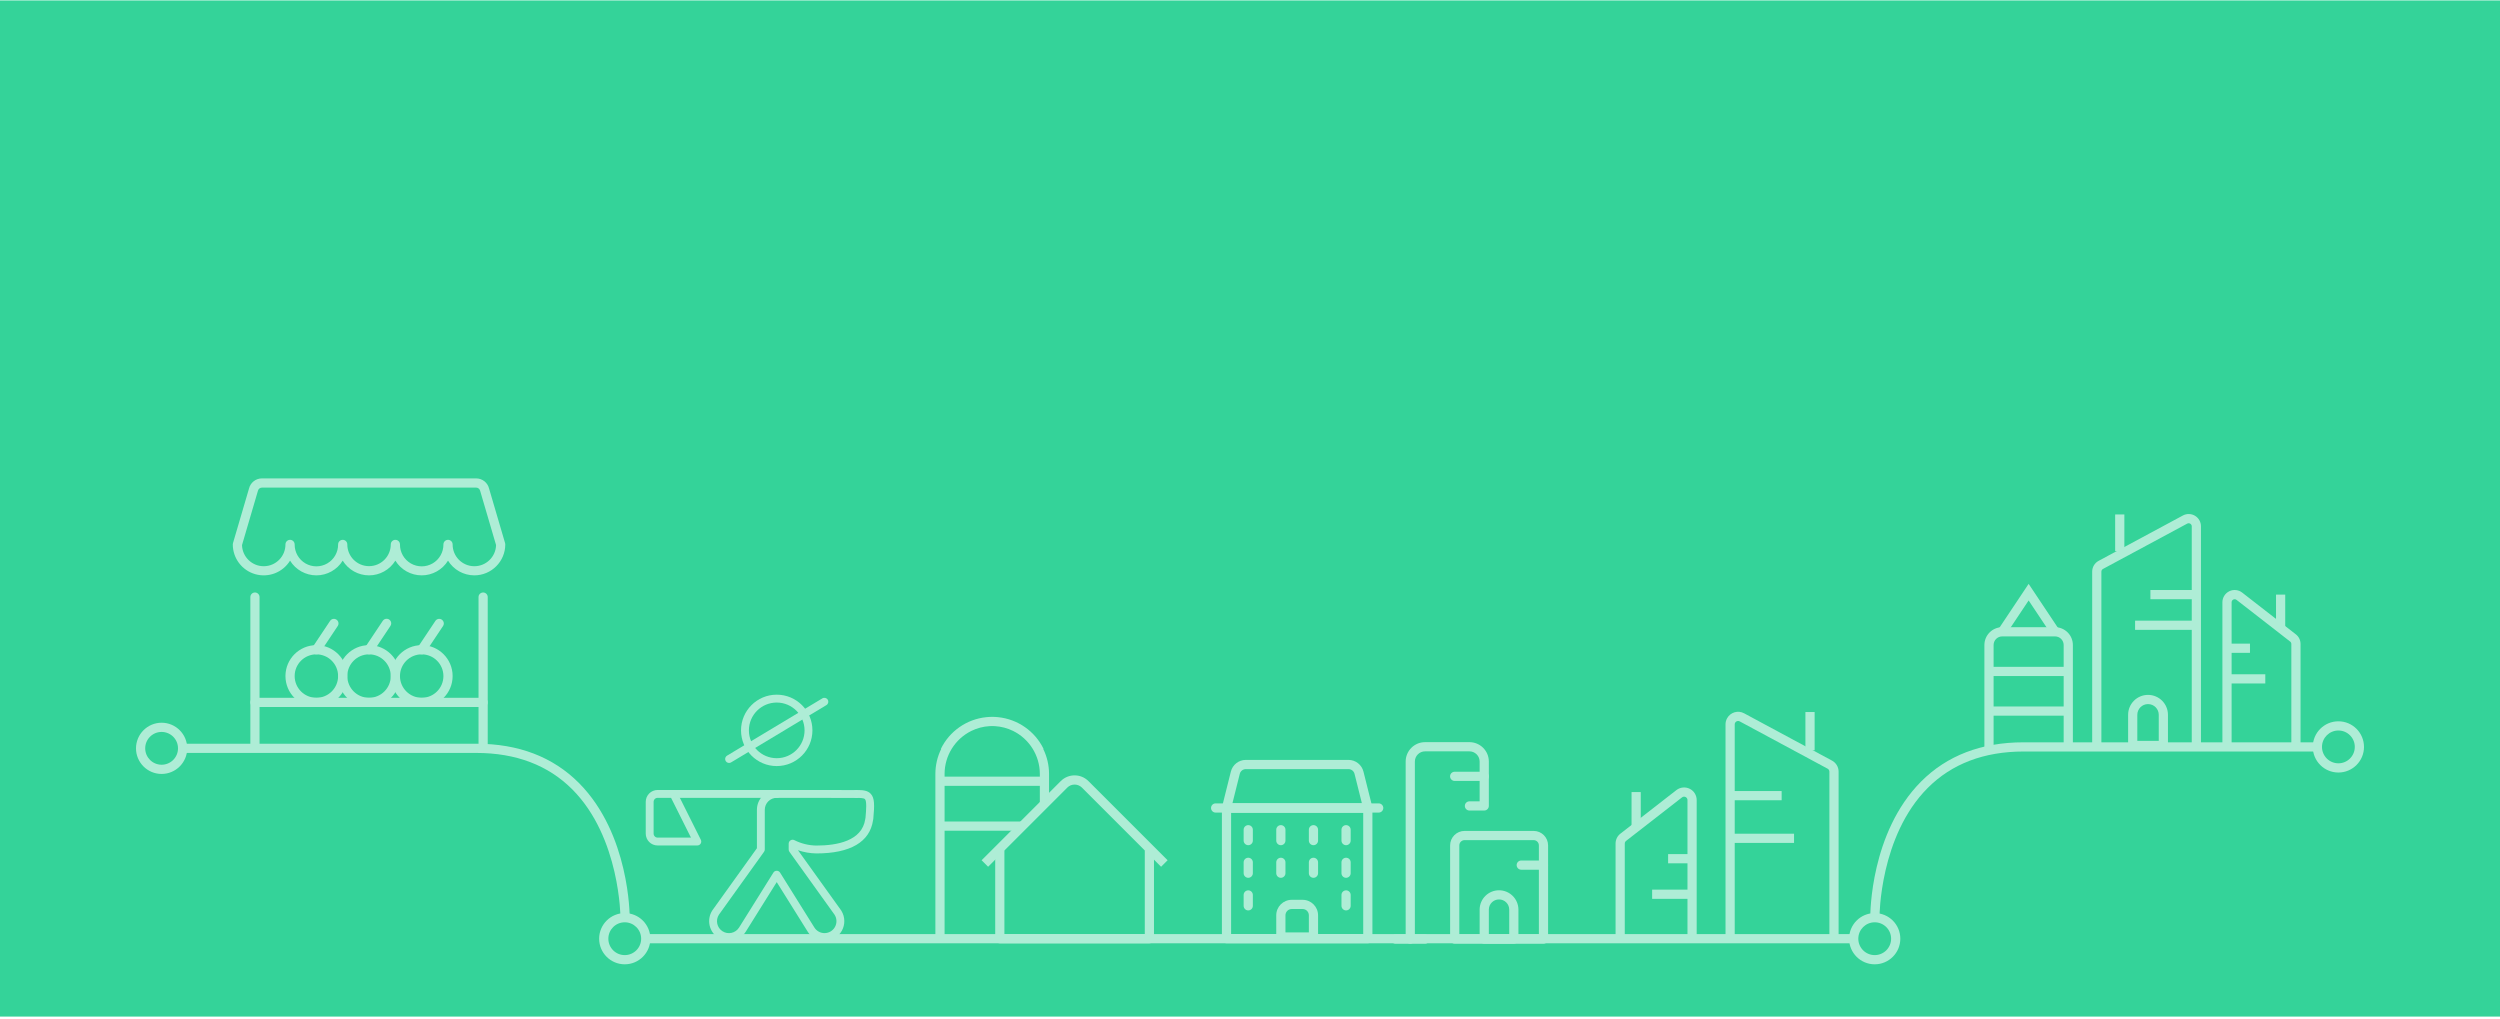
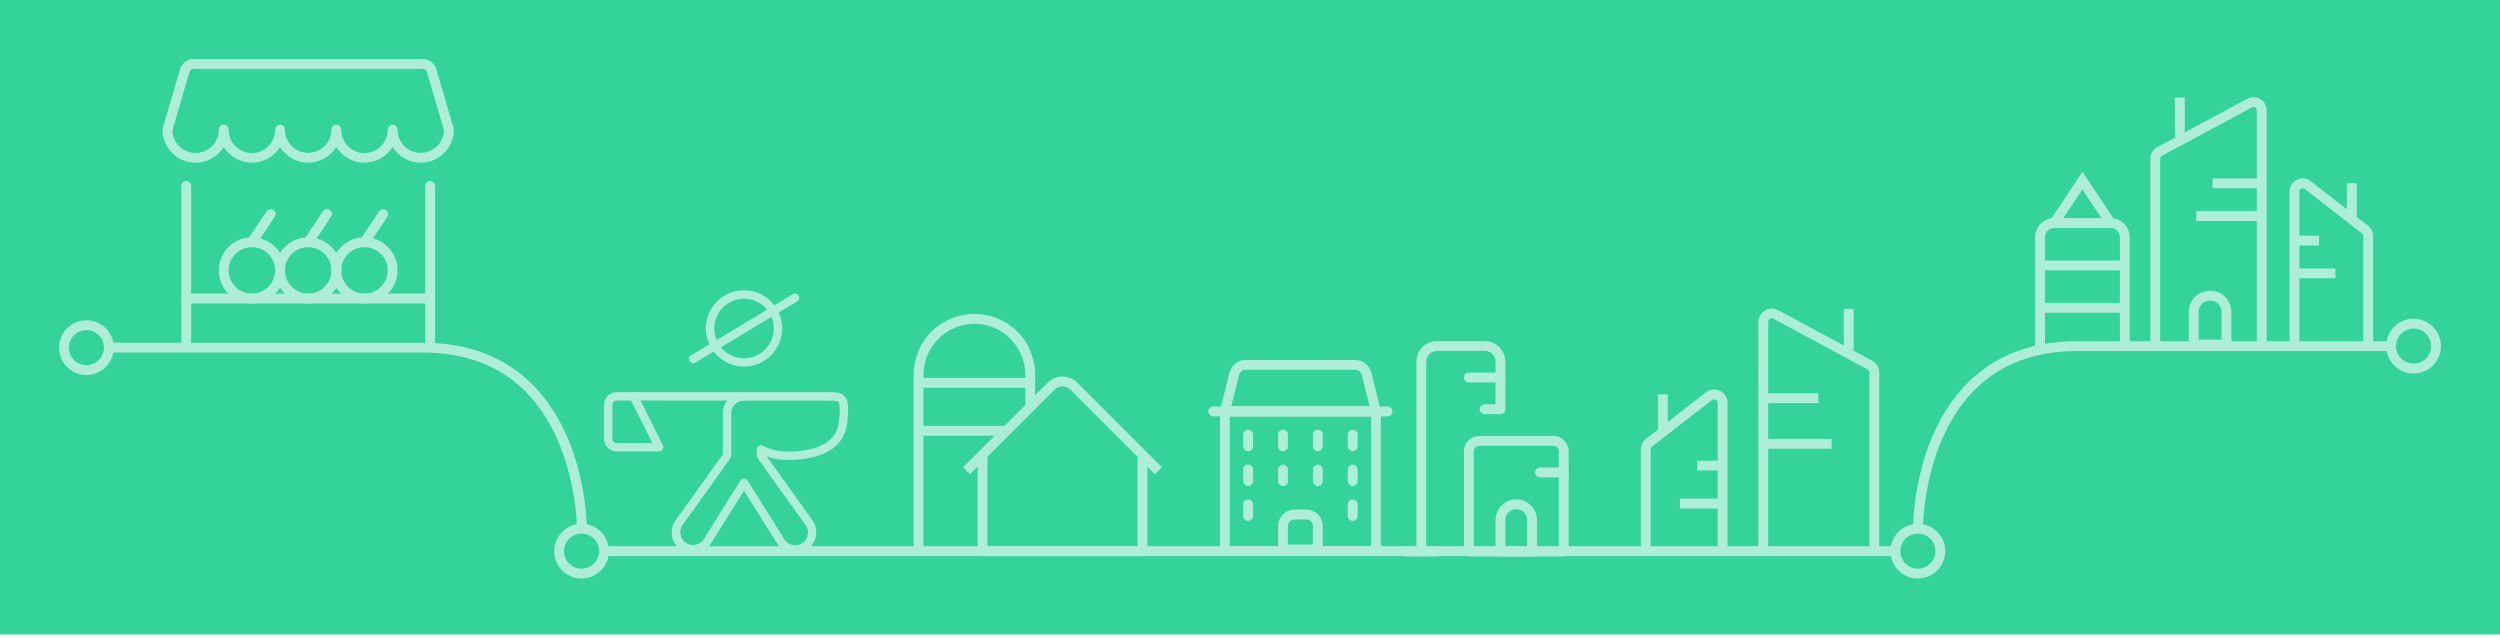
- <svg xmlns="http://www.w3.org/2000/svg" width="1358" height="553" viewBox="0 0 1358 553">
-   <rect y="0.227" width="1358" height="551.983" fill="#34d399" />
-   <g>
-     <g>
-       <g>
-         <path d="M566.684,406.83l.158-.077a30.946,30.946,0,0,0-24.665-17.185c-.029-.003-.059-.007-.088-.01-.398-.04-.797-.069-1.197-.094-.122-.008-.244-.019-.366-.025-.304-.015-.61-.02-.915-.027-.214-.004-.427-.012-.64-.012s-.427.008-.64.012c-.305.006-.611.012-.915.027-.122.006-.244.017-.366.025-.4.025-.799.054-1.197.094-.029.003-.059.007-.088.01A30.946,30.946,0,0,0,511.1,406.752l.158.077a30.797,30.797,0,0,0-3.16,13.479v91.424h5V420.311a26.108,26.108,0,0,1,14.554-23.284,25.791,25.791,0,0,1,9.87-2.588c.038-.002.076-.005.114-.007.285-.015.57-.02.854-.025.16-.003.32-.009.48-.009s.32.007.48.009c.285.006.569.01.854.025.038.002.076.005.114.007a25.791,25.791,0,0,1,9.87,2.588,26.107,26.107,0,0,1,14.554,23.284v16.375h5V420.309A30.8,30.8,0,0,0,566.684,406.83Z" fill="#aeedd6" />
-         <rect x="510.598" y="446.246" width="44.236" height="5" fill="#aeedd6" />
-         <rect x="510.598" y="421.872" width="56.158" height="5" fill="#aeedd6" />
-         <path d="M624.346,512.403H543.098a2.5,2.5,0,0,1-2.5-2.5V461.887h5v45.516h76.249V461.887h5v48.016A2.5,2.5,0,0,1,624.346,512.403Z" fill="#aeedd6" />
-         <path d="M630.704,470.826l-42.977-42.977c-.01-.009-.019-.019-.029-.028a5.63,5.63,0,0,0-7.954.003L536.74,470.826l-3.535-3.535,43.002-43.003a10.637,10.637,0,0,1,14.997-.032l.032.032,43.002,43.003Z" fill="#aeedd6" />
-       </g>
-       <g>
-         <path d="M921.64,511.747h-5V434.595a1.834,1.834,0,0,0-2.964-1.456l-30.385,23.632a1.827,1.827,0,0,0-.714,1.454v53.248h-5v-53.25a6.8,6.8,0,0,1,2.646-5.4l30.38-23.628a6.834,6.834,0,0,1,11.037,5.408Z" fill="#aeedd6" />
-         <g>
-           <path d="M942.302,511.747h-5v-118.28a6.86,6.86,0,0,1,.821-3.236,6.839,6.839,0,0,1,9.267-2.772l47.74,25.693a6.816,6.816,0,0,1,3.596,6.023v92.069h-5V419.173a1.825,1.825,0,0,0-.963-1.616L945.018,391.86a1.841,1.841,0,0,0-2.716,1.613Z" fill="#aeedd6" />
-           <rect x="941.74" y="429.693" width="26.042" height="5" fill="#aeedd6" />
-           <rect x="939.802" y="452.871" width="34.723" height="5" fill="#aeedd6" />
-           <rect x="980.705" y="386.774" width="5" height="20.776" fill="#aeedd6" />
-         </g>
-         <rect x="906.119" y="463.953" width="13.021" height="5" fill="#aeedd6" />
-         <rect x="897.439" y="483.253" width="21.701" height="5" fill="#aeedd6" />
-         <rect x="886.258" y="430.255" width="5" height="19.098" fill="#aeedd6" />
-       </g>
-     </g>
-     <g>
-       <rect x="350.777" y="507.403" width="656.157" height="5" fill="#aeedd6" />
-       <path d="M339.366,523.813a13.911,13.911,0,1,1,13.91-13.91A13.926,13.926,0,0,1,339.366,523.813Zm0-22.821a8.911,8.911,0,1,0,8.91,8.911A8.92,8.92,0,0,0,339.366,500.992Z" fill="#aeedd6" />
-       <path d="M1018.343,523.813a13.911,13.911,0,1,1,13.911-13.91A13.926,13.926,0,0,1,1018.343,523.813Zm0-22.821a8.911,8.911,0,1,0,8.911,8.911A8.92,8.92,0,0,0,1018.343,500.992Z" fill="#aeedd6" />
-     </g>
-     <g>
-       <g>
-         <path d="M742.998,512.37H666.237a2.5,2.5,0,0,1-2.5-2.5V438.898a2.5,2.5,0,0,1,2.5-2.5h76.761a2.5,2.5,0,0,1,2.5,2.5V509.87A2.5,2.5,0,0,1,742.998,512.37Zm-74.261-5h71.761V441.398H668.737Z" fill="#aeedd6" />
-         <path d="M713.474,511.492H695.76a2.5,2.5,0,0,1-2.5-2.5v-11.81a8.414,8.414,0,0,1,8.404-8.404H707.57a8.414,8.414,0,0,1,8.404,8.404v11.81A2.5,2.5,0,0,1,713.474,511.492Zm-15.214-5h12.714v-9.31a3.408,3.408,0,0,0-3.404-3.404h-5.905a3.408,3.408,0,0,0-3.404,3.404Z" fill="#aeedd6" />
-         <path d="M678.046,459.111a2.5,2.5,0,0,1-2.5-2.5v-5.904a2.5,2.5,0,0,1,5,0v5.904A2.5,2.5,0,0,1,678.046,459.111Z" fill="#aeedd6" />
-         <path d="M695.76,459.111a2.5,2.5,0,0,1-2.5-2.5v-5.904a2.5,2.5,0,1,1,5,0v5.904A2.5,2.5,0,0,1,695.76,459.111Z" fill="#aeedd6" />
-         <path d="M713.474,459.111a2.5,2.5,0,0,1-2.5-2.5v-5.904a2.5,2.5,0,1,1,5,0v5.904A2.5,2.5,0,0,1,713.474,459.111Z" fill="#aeedd6" />
-         <path d="M731.188,459.111a2.5,2.5,0,0,1-2.5-2.5v-5.904a2.5,2.5,0,1,1,5,0v5.904A2.5,2.5,0,0,1,731.188,459.111Z" fill="#aeedd6" />
-         <path d="M678.046,476.825a2.5,2.5,0,0,1-2.5-2.5v-5.904a2.5,2.5,0,0,1,5,0v5.904A2.5,2.5,0,0,1,678.046,476.825Z" fill="#aeedd6" />
-         <path d="M695.76,476.825a2.5,2.5,0,0,1-2.5-2.5v-5.904a2.5,2.5,0,1,1,5,0v5.904A2.5,2.5,0,0,1,695.76,476.825Z" fill="#aeedd6" />
-         <path d="M713.474,476.825a2.5,2.5,0,0,1-2.5-2.5v-5.904a2.5,2.5,0,1,1,5,0v5.904A2.5,2.5,0,0,1,713.474,476.825Z" fill="#aeedd6" />
-         <path d="M731.188,476.825a2.5,2.5,0,0,1-2.5-2.5v-5.904a2.5,2.5,0,0,1,5,0v5.904A2.5,2.5,0,0,1,731.188,476.825Z" fill="#aeedd6" />
-         <path d="M748.903,441.398h-88.57a2.5,2.5,0,0,1,0-5h88.57a2.5,2.5,0,0,1,0,5Z" fill="#aeedd6" />
-         <path d="M742.998,441.398H666.237a2.501,2.501,0,0,1-2.426-3.107l4.787-19.147a8.395,8.395,0,0,1,8.152-6.365h55.734a8.394,8.394,0,0,1,8.151,6.364l4.787,19.148a2.501,2.501,0,0,1-2.426,3.107Zm-73.559-5h70.356l-4.01-16.041a3.403,3.403,0,0,0-3.303-2.578H676.751a3.4,3.4,0,0,0-3.302,2.578Z" fill="#aeedd6" />
-         <path d="M678.046,494.539a2.5,2.5,0,0,1-2.5-2.5V486.135a2.5,2.5,0,0,1,5,0v5.904A2.5,2.5,0,0,1,678.046,494.539Z" fill="#aeedd6" />
-         <path d="M731.188,494.539a2.5,2.5,0,0,1-2.5-2.5V486.135a2.5,2.5,0,1,1,5,0v5.904A2.5,2.5,0,0,1,731.188,494.539Z" fill="#aeedd6" />
-       </g>
-       <g>
-         <path d="M838.42,512.607H790.203a2.5,2.5,0,0,1-2.5-2.5V459.21a7.866,7.866,0,0,1,7.857-7.857H833.063A7.866,7.866,0,0,1,840.92,459.21v50.897A2.5,2.5,0,0,1,838.42,512.607Zm-45.718-5H835.92V459.21a2.861,2.861,0,0,0-2.857-2.857H795.56a2.861,2.861,0,0,0-2.857,2.857Z" fill="#aeedd6" />
-         <path d="M774.093,512.607h-8.036a2.5,2.5,0,0,1-2.5-2.5V413.671a10.548,10.548,0,0,1,10.536-10.536h24.108a10.548,10.548,0,0,1,10.536,10.536v24.109a2.5,2.5,0,0,1-2.5,2.5h-8.036a2.5,2.5,0,0,1,0-5h5.536V413.671a5.542,5.542,0,0,0-5.536-5.536H774.093a5.542,5.542,0,0,0-5.536,5.536v93.936h5.536a2.5,2.5,0,0,1,0,5Z" fill="#aeedd6" />
-         <path d="M766.073,512.607h-8.036a2.5,2.5,0,1,1,0-5h8.036a2.5,2.5,0,1,1,0,5Z" fill="#aeedd6" />
-         <path d="M806.254,424.208H790.181a2.5,2.5,0,0,1,0-5h16.073a2.5,2.5,0,0,1,0,5Z" fill="#aeedd6" />
-         <path d="M838.399,472.425H826.345a2.5,2.5,0,0,1,0-5h12.054a2.5,2.5,0,0,1,0,5Z" fill="#aeedd6" />
-         <path d="M822.311,512.607H806.238a2.5,2.5,0,0,1-2.5-2.5V494.034a10.537,10.537,0,0,1,21.073,0v16.072A2.5,2.5,0,0,1,822.311,512.607Zm-13.573-5H819.811V494.034a5.537,5.537,0,0,0-11.073,0Z" fill="#aeedd6" />
-       </g>
-     </g>
-     <g>
-       <path d="M257.667,312.535a16.806,16.806,0,0,1-14.301-7.991,16.793,16.793,0,0,1-28.603,0,16.793,16.793,0,0,1-28.602,0,16.793,16.793,0,0,1-28.603,0,16.798,16.798,0,0,1-31.103-8.811,2.508,2.508,0,0,1,.101-.704l8.681-29.568a7.231,7.231,0,0,1,7.079-5.598h116.292a7.231,7.231,0,0,1,7.079,5.598l8.681,29.568a2.508,2.508,0,0,1,.101.704A16.82,16.82,0,0,1,257.667,312.535Zm-14.301-19.302a2.5,2.5,0,0,1,2.5,2.5,11.801,11.801,0,0,0,23.598.343l-8.596-29.277c-.015-.052-.029-.105-.041-.158a2.26,2.26,0,0,0-2.219-1.777H142.315a2.26,2.26,0,0,0-2.219,1.777c-.012.053-.026.106-.041.158L131.46,296.076a11.801,11.801,0,0,0,23.598-.343,2.5,2.5,0,0,1,5,0,11.802,11.802,0,1,0,23.603,0,2.5,2.5,0,0,1,5,0,11.801,11.801,0,1,0,23.602,0,2.5,2.5,0,0,1,5,0,11.802,11.802,0,1,0,23.603,0A2.5,2.5,0,0,1,243.366,293.233Z" fill="#aeedd6" />
-       <path d="M138.489,407.877a2.5,2.5,0,0,1-2.5-2.5v-81.041a2.5,2.5,0,0,1,5,0v81.041A2.5,2.5,0,0,1,138.489,407.877Z" fill="#aeedd6" />
-       <path d="M262.434,407.877a2.5,2.5,0,0,1-2.5-2.5v-81.041a2.5,2.5,0,0,1,5,0v81.041A2.5,2.5,0,0,1,262.434,407.877Z" fill="#aeedd6" />
-       <path d="M262.434,384.042H138.489a2.5,2.5,0,0,1,0-5H262.434a2.5,2.5,0,0,1,0,5Z" fill="#aeedd6" />
-       <path d="M171.859,384.042A16.801,16.801,0,1,1,188.66,367.24,16.821,16.821,0,0,1,171.859,384.042Zm0-28.602A11.801,11.801,0,1,0,183.66,367.24,11.815,11.815,0,0,0,171.859,355.439Z" fill="#aeedd6" />
-       <path d="M171.857,355.439a2.5,2.5,0,0,1-2.078-3.887l9.534-14.302a2.5,2.5,0,0,1,4.16,2.773L173.939,354.326A2.497,2.497,0,0,1,171.857,355.439Z" fill="#aeedd6" />
-       <path d="M200.462,384.042A16.801,16.801,0,1,1,217.263,367.24,16.82,16.82,0,0,1,200.462,384.042Zm0-28.602A11.801,11.801,0,1,0,212.263,367.24,11.814,11.814,0,0,0,200.462,355.439Z" fill="#aeedd6" />
-       <path d="M200.459,355.439a2.5,2.5,0,0,1-2.078-3.887l9.534-14.302a2.5,2.5,0,1,1,4.16,2.773l-9.534,14.302A2.497,2.497,0,0,1,200.459,355.439Z" fill="#aeedd6" />
-       <path d="M229.064,384.042A16.801,16.801,0,1,1,245.866,367.24,16.821,16.821,0,0,1,229.064,384.042Zm0-28.602A11.801,11.801,0,1,0,240.866,367.24,11.814,11.814,0,0,0,229.064,355.439Z" fill="#aeedd6" />
-       <path d="M229.062,355.439a2.5,2.5,0,0,1-2.078-3.887l9.534-14.302a2.5,2.5,0,0,1,4.16,2.773l-9.534,14.302A2.497,2.497,0,0,1,229.062,355.439Z" fill="#aeedd6" />
-     </g>
-     <g>
-       <path d="M447.888,511.141a10.805,10.805,0,0,1-2.586-.315,10.69,10.69,0,0,1-6.64-4.877L421.92,479.163l-16.753,26.812c-.034.057-.089.145-.146.234a10.764,10.764,0,1,1-18.087-11.677c.019-.029.038-.058.059-.086l24.164-33.691v-20.88A10.777,10.777,0,0,1,421.919,429.11a2.138,2.138,0,1,1,0,4.275,6.497,6.497,0,0,0-6.49,6.49v21.567a2.141,2.141,0,0,1-.4,1.246l-24.532,34.205a6.489,6.489,0,0,0,10.928,7.001l.095-.151,18.586-29.745a2.138,2.138,0,0,1,3.626,0l18.571,29.712A6.49,6.49,0,1,0,453.42,497.01l-.076-.121L428.809,462.688a2.138,2.138,0,0,1-.401-1.246v-3.163a2.138,2.138,0,0,1,3.105-1.906,27.223,27.223,0,0,0,11.994,2.932c11.108,0,24.741-2.482,26.49-14.311a7.405,7.405,0,0,1,.14-.769c.404-4.359.729-9.023-.275-10.119-.593-.647-2.719-.69-4.67-.68h-.012a2.138,2.138,0,0,1-.011-4.275c3.356-.024,6.064.123,7.846,2.067,2.057,2.246,2.085,5.863,1.357,13.646a2.156,2.156,0,0,1-.107.497c-.012.071-.024.158-.038.258-1.738,11.75-12.367,17.961-30.74,17.961a31.574,31.574,0,0,1-10.03-1.747l23.396,32.613q.028.039.055.08c.057.088.114.178.169.268a10.771,10.771,0,0,1-9.188,16.347Zm26.115-65.263-.002.003Zm.002-.003-.001.002Z" fill="#aeedd6" />
-       <g>
-         <path d="M421.919,416.131A19.392,19.392,0,1,1,441.311,396.74,19.413,19.413,0,0,1,421.919,416.131Zm0-34.508A15.116,15.116,0,1,0,437.036,396.74,15.134,15.134,0,0,0,421.919,381.623Z" fill="#aeedd6" />
-         <path d="M396.04,414.434a2.137,2.137,0,0,1-1.103-3.97L446.7,379.356a2.137,2.137,0,1,1,2.202,3.664l-51.763,31.109A2.126,2.126,0,0,1,396.04,414.434Z" fill="#aeedd6" />
-         <path d="M465.181,433.425H465.18l-99.338-.04a2.138,2.138,0,0,1,.001-4.275h.001l99.338.04a2.138,2.138,0,0,1-.001,4.275Z" fill="#aeedd6" />
-         <path d="M378.784,459.266H357.216a6.458,6.458,0,0,1-6.451-6.45V435.561a6.459,6.459,0,0,1,6.451-6.451h8.627a2.138,2.138,0,0,1,1.912,1.181l12.94,25.881a2.138,2.138,0,0,1-1.912,3.094Zm-21.568-25.881a2.178,2.178,0,0,0-2.176,2.176v17.254a2.178,2.178,0,0,0,2.176,2.175H375.325l-10.803-21.606Z" fill="#aeedd6" />
-       </g>
-     </g>
-     <g>
-       <path d="M1125.985,407.785h-5V350.37a4.682,4.682,0,0,0-4.677-4.677h-28.707a4.682,4.682,0,0,0-4.677,4.677v57.415h-5V350.37a9.688,9.688,0,0,1,9.677-9.677h28.707a9.688,9.688,0,0,1,9.677,9.677Z" fill="#aeedd6" />
-       <rect x="1080.424" y="362.224" width="43.06" height="5" fill="#aeedd6" />
-       <rect x="1080.424" y="383.755" width="43.06" height="5" fill="#aeedd6" />
-       <polygon points="1114.228 344.58 1101.954 326.17 1089.681 344.58 1085.521 341.807 1101.954 317.156 1118.388 341.807 1114.228 344.58" fill="#aeedd6" />
-     </g>
-     <path d="M1249.657,406.214h-5V349.808a1.647,1.647,0,0,0-.642-1.309l-29.129-22.654a1.655,1.655,0,0,0-2.327.282,1.657,1.657,0,0,0-.351,1.02v79.066h-5V327.156a6.655,6.655,0,0,1,10.752-5.254l29.122,22.648a6.616,6.616,0,0,1,2.574,5.256Z" fill="#aeedd6" />
-     <g>
-       <path d="M1195.565,406.214h-5V285.869a1.67,1.67,0,0,0-.2-.778,1.662,1.662,0,0,0-2.25-.672l-45.772,24.633a1.649,1.649,0,0,0-.871,1.458v95.704h-5V310.513a6.64,6.64,0,0,1,3.503-5.864l45.769-24.631a6.662,6.662,0,0,1,9.821,5.845Z" fill="#aeedd6" />
-       <rect x="1168.099" y="320.495" width="24.966" height="5" fill="#aeedd6" />
-       <rect x="1159.777" y="337.139" width="33.288" height="5" fill="#aeedd6" />
-       <path d="M1177.635,407.428h-21.644V388.284a10.822,10.822,0,0,1,21.644,0Zm-16.644-5h11.644V388.284a5.822,5.822,0,0,0-11.644,0Z" fill="#aeedd6" />
-       <rect x="1148.956" y="279.454" width="5" height="19.917" fill="#aeedd6" />
-     </g>
-     <rect x="1209.708" y="349.622" width="12.482" height="5" fill="#aeedd6" />
-     <rect x="1209.708" y="366.265" width="20.805" height="5" fill="#aeedd6" />
-     <rect x="1236.334" y="322.995" width="5" height="18.309" fill="#aeedd6" />
-     <g>
-       <path d="M1020.94,498.119c-.002-.448.111-43.91,26.148-70.06,13.106-13.163,30.648-19.838,52.14-19.838H1258.804v-5H1099.227c-22.882,0-41.624,7.178-55.705,21.332-27.505,27.648-27.592,71.716-27.582,73.578" fill="#aeedd6" />
-       <path d="M1284.125,405.722a13.911,13.911,0,1,1-13.91-13.91A13.926,13.926,0,0,1,1284.125,405.722Zm-5,0a8.911,8.911,0,1,0-8.91,8.91A8.92,8.92,0,0,0,1279.125,405.722Z" fill="#aeedd6" />
-     </g>
-     <g>
-       <path d="M337.06,498.891c.002-.448-.111-43.91-26.148-70.06-13.106-13.163-30.648-19.838-52.14-19.838H99.196v-5H258.773c22.882,0,41.624,7.178,55.705,21.332,27.505,27.648,27.592,71.716,27.582,73.578" fill="#aeedd6" />
-       <path d="M87.785,392.584a13.91,13.91,0,1,1-13.91,13.91A13.926,13.926,0,0,1,87.785,392.584Zm0,22.82a8.91,8.91,0,1,0-8.91-8.91A8.92,8.92,0,0,0,87.785,415.404Z" fill="#aeedd6" />
-     </g>
+ <svg xmlns="http://www.w3.org/2000/svg" width="1270.25" height="323.95">
+   <path fill="#34d399" d="M-43.875-229.636h1358v551.983h-1358z" />
+   <g fill="#aeedd6">
+     <path d="m522.81 176.967.157-.077a30.946 30.946 0 0 0-24.665-17.185l-.088-.01c-.397-.04-.796-.069-1.196-.094-.122-.008-.245-.019-.367-.025-.304-.015-.61-.02-.915-.027-.213-.004-.427-.012-.64-.012-.213 0-.426.008-.64.012-.305.006-.61.012-.915.027-.122.006-.244.017-.366.025-.4.025-.799.054-1.197.094l-.087.01a30.946 30.946 0 0 0-24.666 17.184l.158.078a30.797 30.797 0 0 0-3.16 13.48v91.423h5v-91.422a26.108 26.108 0 0 1 14.554-23.284 25.79 25.79 0 0 1 9.87-2.589l.114-.007c.285-.015.57-.02.854-.025.16-.002.32-.009.48-.009.16 0 .32.007.48.01.285.005.57.01.855.024l.114.007a25.791 25.791 0 0 1 9.87 2.589 26.107 26.107 0 0 1 14.554 23.284v16.375h5v-16.377a30.8 30.8 0 0 0-3.159-13.479Z" />
+     <path d="M466.723 216.383h44.236v5h-44.236zM466.723 192.009h56.158v5h-56.158zM580.471 282.54h-81.248a2.5 2.5 0 0 1-2.5-2.5v-48.016h5v45.516h76.248v-45.516h5v48.016a2.5 2.5 0 0 1-2.5 2.5z" />
+     <path d="m586.829 240.963-42.977-42.978a.514.514 0 0 1-.03-.028 5.63 5.63 0 0 0-7.953.003l-43.004 43.003-3.535-3.535 43.002-43.003a10.637 10.637 0 0 1 14.997-.032l.032.032 43.003 43.003zM877.765 281.884h-5v-77.152a1.834 1.834 0 0 0-2.964-1.456l-30.385 23.632a1.827 1.827 0 0 0-.713 1.454v53.248h-5v-53.25a6.8 6.8 0 0 1 2.645-5.4l30.38-23.628a6.834 6.834 0 0 1 11.037 5.409zM898.427 281.884h-5v-118.28a6.86 6.86 0 0 1 .821-3.237 6.839 6.839 0 0 1 9.267-2.771l47.74 25.693a6.816 6.816 0 0 1 3.596 6.024v92.07h-5V189.31a1.825 1.825 0 0 0-.963-1.617l-47.745-25.696a1.84 1.84 0 0 0-2.716 1.613z" />
+     <path d="M897.865 199.83h26.042v5h-26.042zM895.927 223.008h34.723v5h-34.723zM936.83 156.911h5v20.776h-5zM862.244 234.09h13.021v5h-13.02zM853.564 253.39h21.701v5h-21.7zM842.383 200.392h5v19.098h-5zM306.902 277.54H963.06v5H306.902z" />
+     <path d="M295.491 293.95a13.91 13.91 0 1 1 13.91-13.91 13.926 13.926 0 0 1-13.91 13.91zm0-22.821a8.91 8.91 0 1 0 8.91 8.91 8.92 8.92 0 0 0-8.91-8.91zM974.468 293.95a13.91 13.91 0 1 1 13.912-13.91 13.926 13.926 0 0 1-13.912 13.91zm0-22.821a8.91 8.91 0 1 0 8.912 8.91 8.92 8.92 0 0 0-8.912-8.91zM699.123 282.507h-76.761a2.5 2.5 0 0 1-2.5-2.5v-70.972a2.5 2.5 0 0 1 2.5-2.5h76.76a2.5 2.5 0 0 1 2.5 2.5v70.972a2.5 2.5 0 0 1-2.5 2.5zm-74.261-5h71.76v-65.972h-71.76z" />
+     <path d="M669.6 281.63h-17.715a2.5 2.5 0 0 1-2.5-2.5v-11.81a8.414 8.414 0 0 1 8.404-8.405h5.906a8.414 8.414 0 0 1 8.404 8.404v11.81a2.5 2.5 0 0 1-2.5 2.5zm-15.215-5H667.1v-9.31a3.408 3.408 0 0 0-3.404-3.405h-5.905a3.408 3.408 0 0 0-3.405 3.404zM634.171 229.248a2.5 2.5 0 0 1-2.5-2.5v-5.904a2.5 2.5 0 0 1 5 0v5.904a2.5 2.5 0 0 1-2.5 2.5zM651.885 229.248a2.5 2.5 0 0 1-2.5-2.5v-5.904a2.5 2.5 0 1 1 5 0v5.904a2.5 2.5 0 0 1-2.5 2.5zM669.6 229.248a2.5 2.5 0 0 1-2.5-2.5v-5.904a2.5 2.5 0 1 1 5 0v5.904a2.5 2.5 0 0 1-2.5 2.5zM687.313 229.248a2.5 2.5 0 0 1-2.5-2.5v-5.904a2.5 2.5 0 1 1 5 0v5.904a2.5 2.5 0 0 1-2.5 2.5zM634.171 246.962a2.5 2.5 0 0 1-2.5-2.5v-5.904a2.5 2.5 0 0 1 5 0v5.904a2.5 2.5 0 0 1-2.5 2.5zM651.885 246.962a2.5 2.5 0 0 1-2.5-2.5v-5.904a2.5 2.5 0 1 1 5 0v5.904a2.5 2.5 0 0 1-2.5 2.5zM669.6 246.962a2.5 2.5 0 0 1-2.5-2.5v-5.904a2.5 2.5 0 1 1 5 0v5.904a2.5 2.5 0 0 1-2.5 2.5zM687.313 246.962a2.5 2.5 0 0 1-2.5-2.5v-5.904a2.5 2.5 0 0 1 5 0v5.904a2.5 2.5 0 0 1-2.5 2.5zM705.028 211.535h-88.57a2.5 2.5 0 0 1 0-5h88.57a2.5 2.5 0 0 1 0 5z" />
+     <path d="M699.123 211.535h-76.761a2.5 2.5 0 0 1-2.426-3.107l4.787-19.147a8.395 8.395 0 0 1 8.153-6.366h55.734a8.394 8.394 0 0 1 8.151 6.365l4.787 19.148a2.5 2.5 0 0 1-2.425 3.107zm-73.559-5h70.357l-4.01-16.041a3.403 3.403 0 0 0-3.303-2.579h-55.731a3.4 3.4 0 0 0-3.302 2.579zM634.171 264.676a2.5 2.5 0 0 1-2.5-2.5v-5.904a2.5 2.5 0 0 1 5 0v5.904a2.5 2.5 0 0 1-2.5 2.5zM687.313 264.676a2.5 2.5 0 0 1-2.5-2.5v-5.904a2.5 2.5 0 1 1 5 0v5.904a2.5 2.5 0 0 1-2.5 2.5zM794.545 282.744h-48.217a2.5 2.5 0 0 1-2.5-2.5v-50.897a7.866 7.866 0 0 1 7.857-7.858h37.503a7.866 7.866 0 0 1 7.857 7.858v50.896a2.5 2.5 0 0 1-2.5 2.5zm-45.718-5h43.218v-48.397a2.861 2.861 0 0 0-2.857-2.858h-37.503a2.861 2.861 0 0 0-2.857 2.858z" />
+     <path d="M730.218 282.744h-8.036a2.5 2.5 0 0 1-2.5-2.5v-96.436a10.548 10.548 0 0 1 10.536-10.536h24.109a10.548 10.548 0 0 1 10.536 10.536v24.11a2.5 2.5 0 0 1-2.5 2.5h-8.036a2.5 2.5 0 0 1 0-5h5.536v-21.61a5.542 5.542 0 0 0-5.536-5.536h-24.109a5.542 5.542 0 0 0-5.536 5.536v93.936h5.536a2.5 2.5 0 0 1 0 5z" />
+     <path d="M722.198 282.744h-8.036a2.5 2.5 0 1 1 0-5h8.036a2.5 2.5 0 1 1 0 5zM762.38 194.345h-16.074a2.5 2.5 0 0 1 0-5h16.073a2.5 2.5 0 0 1 0 5zM794.524 242.562H782.47a2.5 2.5 0 0 1 0-5h12.054a2.5 2.5 0 0 1 0 5zM778.436 282.744h-16.073a2.5 2.5 0 0 1-2.5-2.5V264.17a10.537 10.537 0 0 1 21.073 0v16.073a2.5 2.5 0 0 1-2.5 2.5zm-13.573-5h11.073V264.17a5.537 5.537 0 0 0-11.073 0zM213.792 82.672a16.806 16.806 0 0 1-14.301-7.991 16.793 16.793 0 0 1-28.603 0 16.793 16.793 0 0 1-28.603 0 16.793 16.793 0 0 1-28.603 0 16.798 16.798 0 0 1-31.102-8.81 2.508 2.508 0 0 1 .1-.705l8.682-29.568A7.23 7.23 0 0 1 98.441 30h116.292a7.231 7.231 0 0 1 7.078 5.598l8.681 29.568a2.508 2.508 0 0 1 .101.704 16.82 16.82 0 0 1-16.8 16.802zM199.491 63.37a2.5 2.5 0 0 1 2.5 2.5 11.801 11.801 0 0 0 23.597.343l-8.595-29.277a2.936 2.936 0 0 1-.041-.159 2.26 2.26 0 0 0-2.22-1.777H98.442a2.26 2.26 0 0 0-2.22 1.777 2.845 2.845 0 0 1-.04.159l-8.596 29.277a11.801 11.801 0 0 0 23.598-.343 2.5 2.5 0 0 1 5 0 11.802 11.802 0 1 0 23.603 0 2.5 2.5 0 0 1 5 0 11.801 11.801 0 1 0 23.602 0 2.5 2.5 0 0 1 5 0 11.802 11.802 0 1 0 23.603 0 2.5 2.5 0 0 1 2.5-2.5zM94.614 178.014a2.5 2.5 0 0 1-2.5-2.5V94.473a2.5 2.5 0 0 1 5 0v81.04a2.5 2.5 0 0 1-2.5 2.5zM218.56 178.014a2.5 2.5 0 0 1-2.5-2.5V94.473a2.5 2.5 0 0 1 5 0v81.04a2.5 2.5 0 0 1-2.5 2.5z" />
+     <path d="M218.56 154.179H94.613a2.5 2.5 0 0 1 0-5h123.945a2.5 2.5 0 0 1 0 5z" />
+     <path d="M127.984 154.179a16.801 16.801 0 1 1 16.801-16.802 16.82 16.82 0 0 1-16.801 16.802Zm0-28.603a11.801 11.801 0 1 0 11.801 11.801 11.815 11.815 0 0 0-11.801-11.8Z" />
+     <path d="M127.982 125.576a2.5 2.5 0 0 1-2.078-3.886l9.534-14.302a2.5 2.5 0 0 1 4.16 2.773l-9.534 14.302a2.497 2.497 0 0 1-2.082 1.113zM156.587 154.179a16.801 16.801 0 1 1 16.8-16.802 16.82 16.82 0 0 1-16.8 16.802zm0-28.603a11.801 11.801 0 1 0 11.8 11.801 11.814 11.814 0 0 0-11.8-11.8z" />
+     <path d="M156.584 125.576a2.5 2.5 0 0 1-2.077-3.886l9.534-14.302a2.5 2.5 0 1 1 4.16 2.773l-9.534 14.302a2.497 2.497 0 0 1-2.083 1.113zM185.19 154.179a16.801 16.801 0 1 1 16.8-16.802 16.82 16.82 0 0 1-16.8 16.802Zm0-28.603a11.801 11.801 0 1 0 11.8 11.801 11.814 11.814 0 0 0-11.8-11.8Z" />
+     <path d="M185.187 125.576a2.5 2.5 0 0 1-2.078-3.886l9.534-14.302a2.5 2.5 0 0 1 4.16 2.773l-9.534 14.302a2.497 2.497 0 0 1-2.082 1.113zM404.013 281.278a10.805 10.805 0 0 1-2.586-.314 10.69 10.69 0 0 1-6.64-4.878L378.045 249.3l-16.753 26.812c-.034.057-.09.146-.147.234a10.765 10.765 0 1 1-18.087-11.677c.018-.029.038-.057.058-.086l24.164-33.691v-20.88a10.777 10.777 0 0 1 10.764-10.765 2.138 2.138 0 1 1 0 4.275 6.497 6.497 0 0 0-6.49 6.49v21.567a2.14 2.14 0 0 1-.4 1.246l-24.532 34.205a6.49 6.49 0 0 0 10.929 7l.095-.15 18.586-29.746a2.138 2.138 0 0 1 3.625 0l18.571 29.712a6.49 6.49 0 1 0 11.117-6.699l-.076-.121-24.535-34.201a2.138 2.138 0 0 1-.4-1.246v-3.163a2.138 2.138 0 0 1 3.105-1.906 27.223 27.223 0 0 0 11.993 2.932c11.108 0 24.741-2.483 26.49-14.312a7.405 7.405 0 0 1 .14-.769c.405-4.359.73-9.023-.274-10.119-.594-.647-2.72-.69-4.67-.68h-.012a2.138 2.138 0 0 1-.012-4.275c3.356-.024 6.065.123 7.846 2.067 2.057 2.246 2.085 5.863 1.357 13.647a2.156 2.156 0 0 1-.107.496c-.012.071-.024.158-.038.259-1.738 11.75-12.368 17.96-30.74 17.96a31.574 31.574 0 0 1-10.03-1.746l23.395 32.613q.029.039.056.08c.057.088.114.178.168.268a10.771 10.771 0 0 1-9.188 16.347zm26.116-65.262-.002.003zm.002-.003-.001.002zM378.044 186.268a19.392 19.392 0 1 1 19.392-19.391 19.413 19.413 0 0 1-19.392 19.39zm0-34.508a15.116 15.116 0 1 0 15.117 15.117 15.134 15.134 0 0 0-15.117-15.117z" />
+     <path d="M352.165 184.571a2.137 2.137 0 0 1-1.103-3.97l51.763-31.108a2.137 2.137 0 1 1 2.202 3.664l-51.762 31.109a2.126 2.126 0 0 1-1.1.305zM421.306 203.562l-99.339-.04a2.138 2.138 0 0 1 .001-4.275l99.339.04a2.138 2.138 0 0 1-.001 4.275z" />
+     <path d="M334.909 229.403H313.34a6.458 6.458 0 0 1-6.451-6.45v-17.255a6.459 6.459 0 0 1 6.451-6.45h8.627a2.138 2.138 0 0 1 1.912 1.18l12.94 25.881a2.138 2.138 0 0 1-1.912 3.094zm-21.568-25.88a2.178 2.178 0 0 0-2.176 2.175v17.255a2.178 2.178 0 0 0 2.176 2.175h18.11l-10.804-21.606zM1082.11 177.922h-5v-57.415a4.682 4.682 0 0 0-4.677-4.677h-28.707a4.682 4.682 0 0 0-4.677 4.677v57.415h-5v-57.415a9.688 9.688 0 0 1 9.677-9.677h28.707a9.688 9.688 0 0 1 9.677 9.677z" />
+     <path d="M1036.55 132.361h43.06v5h-43.06zM1036.55 153.892h43.06v5h-43.06zM1045.806 114.717l-4.16-2.773 16.433-24.651 16.434 24.651-4.16 2.773-12.274-18.41zM1205.782 176.35h-5v-56.405a1.647 1.647 0 0 0-.642-1.308l-29.129-22.654a1.655 1.655 0 0 0-2.327.282 1.657 1.657 0 0 0-.35 1.02v79.066h-5V97.293a6.655 6.655 0 0 1 10.752-5.254l29.122 22.649a6.616 6.616 0 0 1 2.574 5.255zM1151.69 176.35h-5V56.007a1.67 1.67 0 0 0-.2-.778 1.662 1.662 0 0 0-2.25-.672l-45.772 24.633a1.649 1.649 0 0 0-.87 1.458v95.704h-5V80.65a6.64 6.64 0 0 1 3.502-5.865l45.769-24.63a6.662 6.662 0 0 1 9.821 5.844z" />
+     <path d="M1124.224 90.632h24.966v5h-24.966zM1115.902 107.276h33.288v5h-33.288zM1133.76 177.565h-21.643V158.42a10.822 10.822 0 0 1 21.643 0zm-16.643-5h11.643V158.42a5.822 5.822 0 0 0-11.643 0zM1105.08 49.591h5v19.917h-5zM1165.833 119.759h12.482v5h-12.482zM1165.833 136.402h20.805v5h-20.805zM1192.46 93.132h5v18.309h-5z" />
+     <path d="M977.065 268.256c0-.448.111-43.91 26.148-70.06 13.106-13.163 30.648-19.838 52.14-19.838h159.576v-5h-159.577c-22.881 0-41.624 7.178-55.705 21.333-27.505 27.648-27.591 71.715-27.582 73.578" />
+     <path d="M1240.25 175.859a13.91 13.91 0 1 1-13.91-13.91 13.926 13.926 0 0 1 13.91 13.91zm-5 0a8.91 8.91 0 1 0-8.91 8.91 8.92 8.92 0 0 0 8.91-8.91zM293.185 269.028c.002-.448-.111-43.91-26.147-70.06-13.107-13.163-30.649-19.838-52.14-19.838H55.32v-5h159.577c22.882 0 41.624 7.178 55.705 21.333 27.505 27.648 27.592 71.715 27.582 73.578" />
+     <path d="M43.91 162.72A13.91 13.91 0 1 1 30 176.63a13.926 13.926 0 0 1 13.91-13.91zm0 22.82a8.91 8.91 0 1 0-8.91-8.91 8.92 8.92 0 0 0 8.91 8.911z" />
  </g>
</svg>
